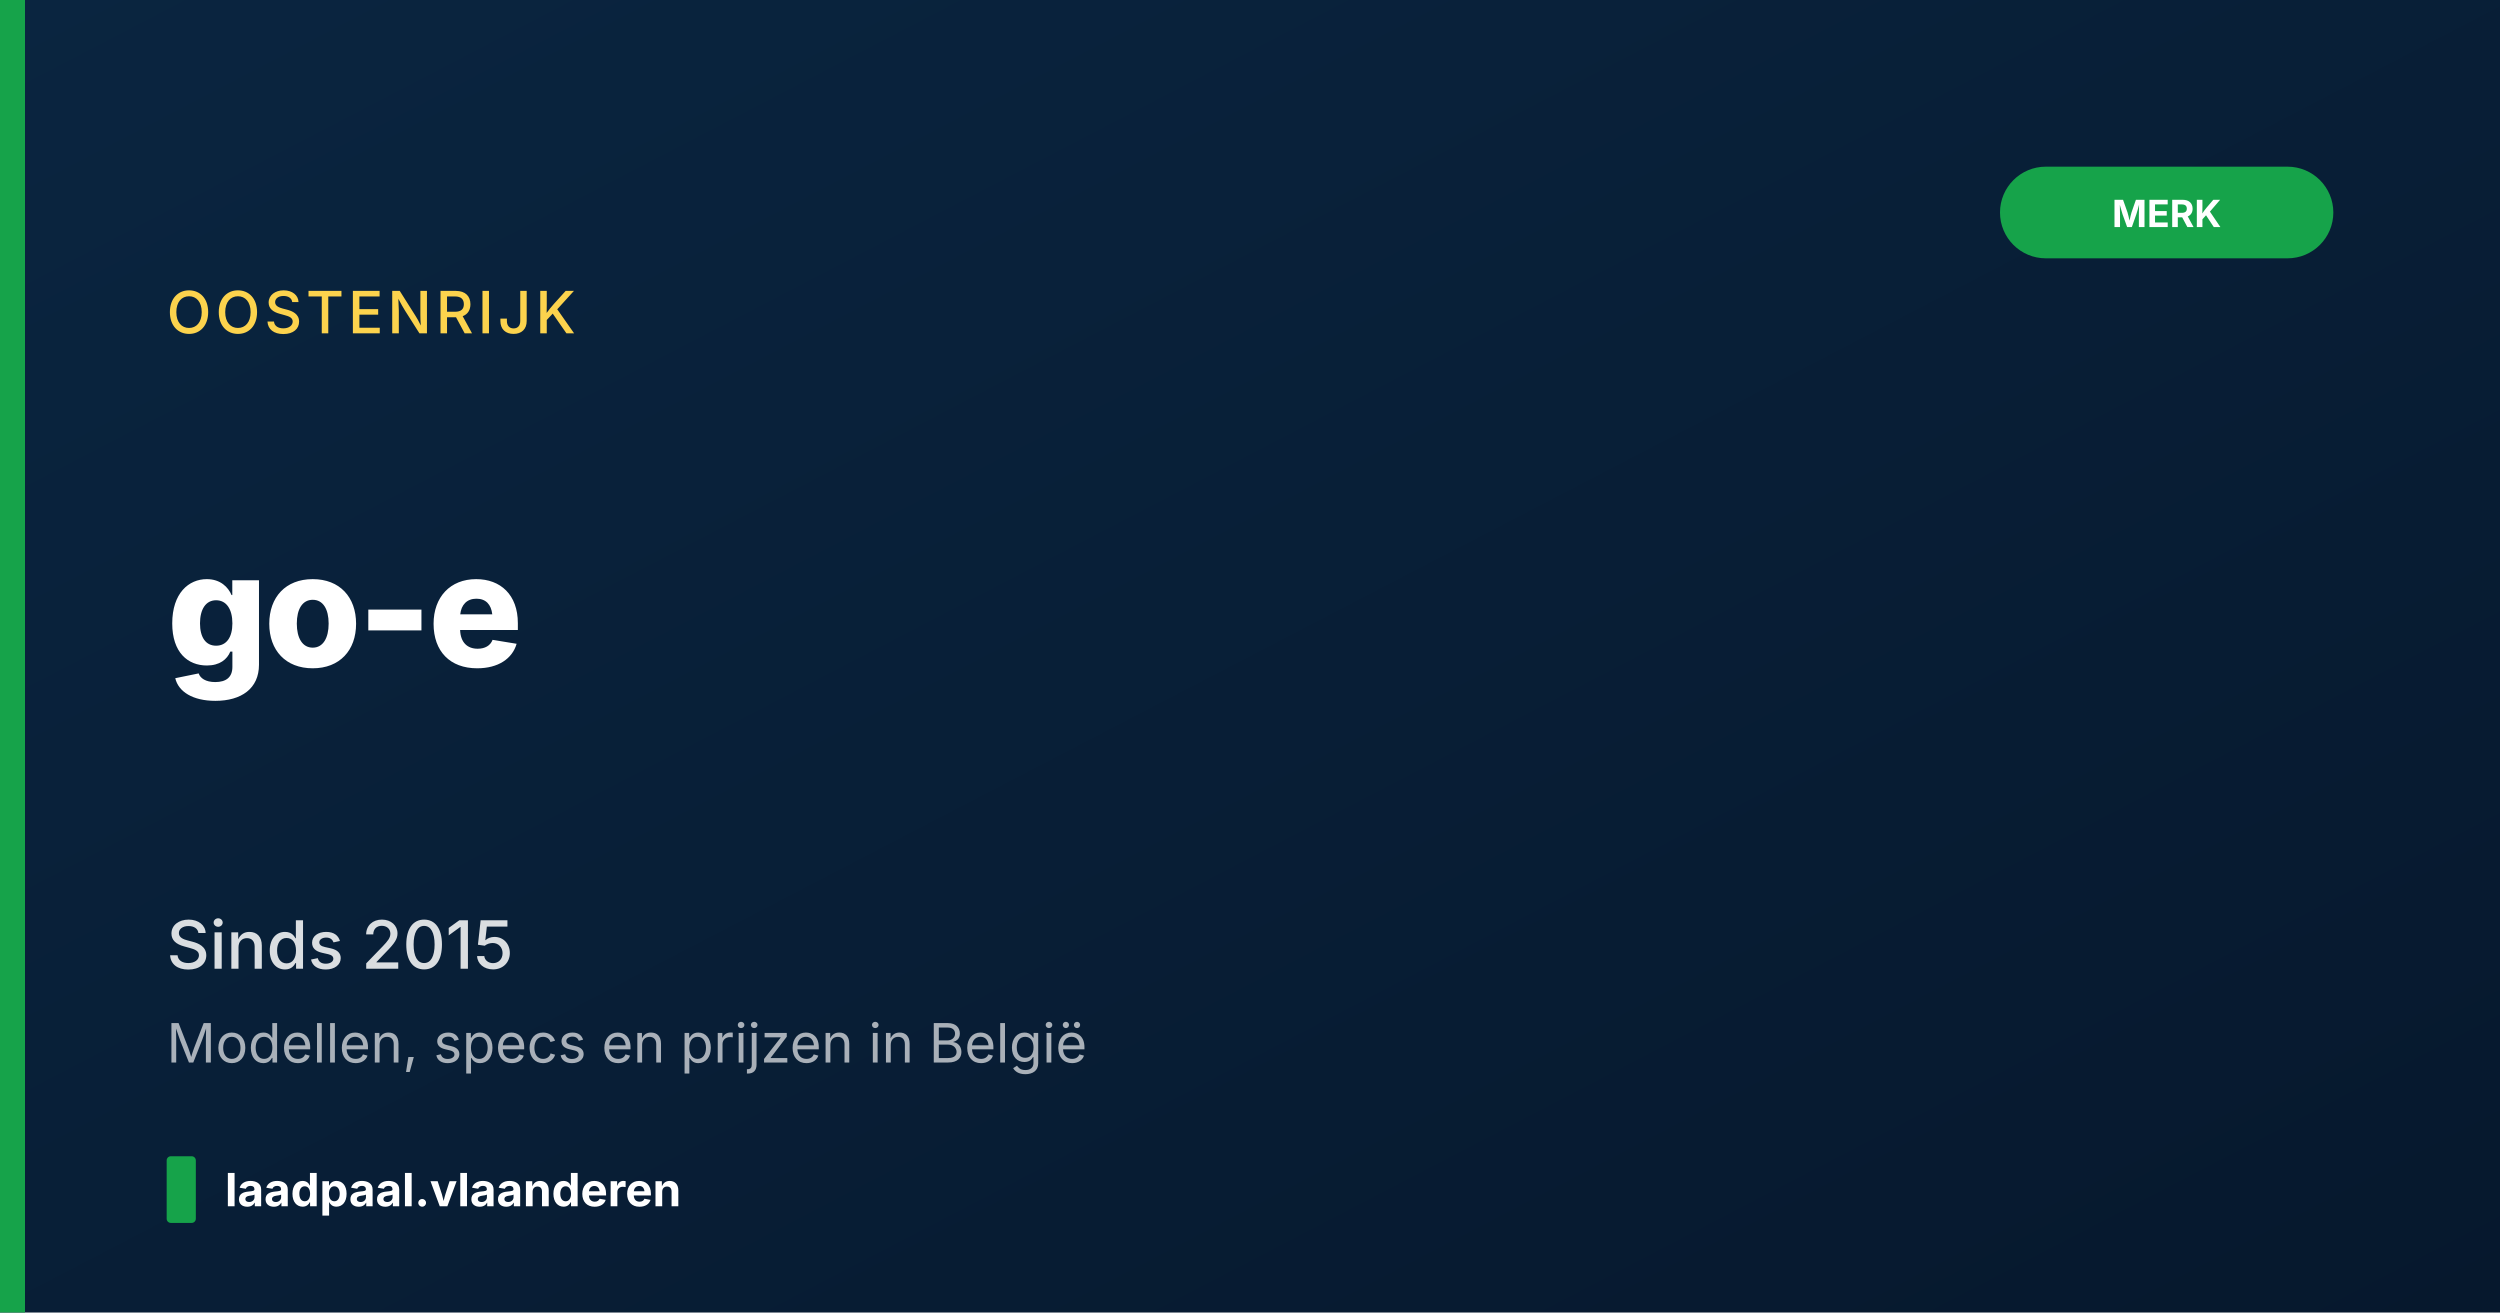
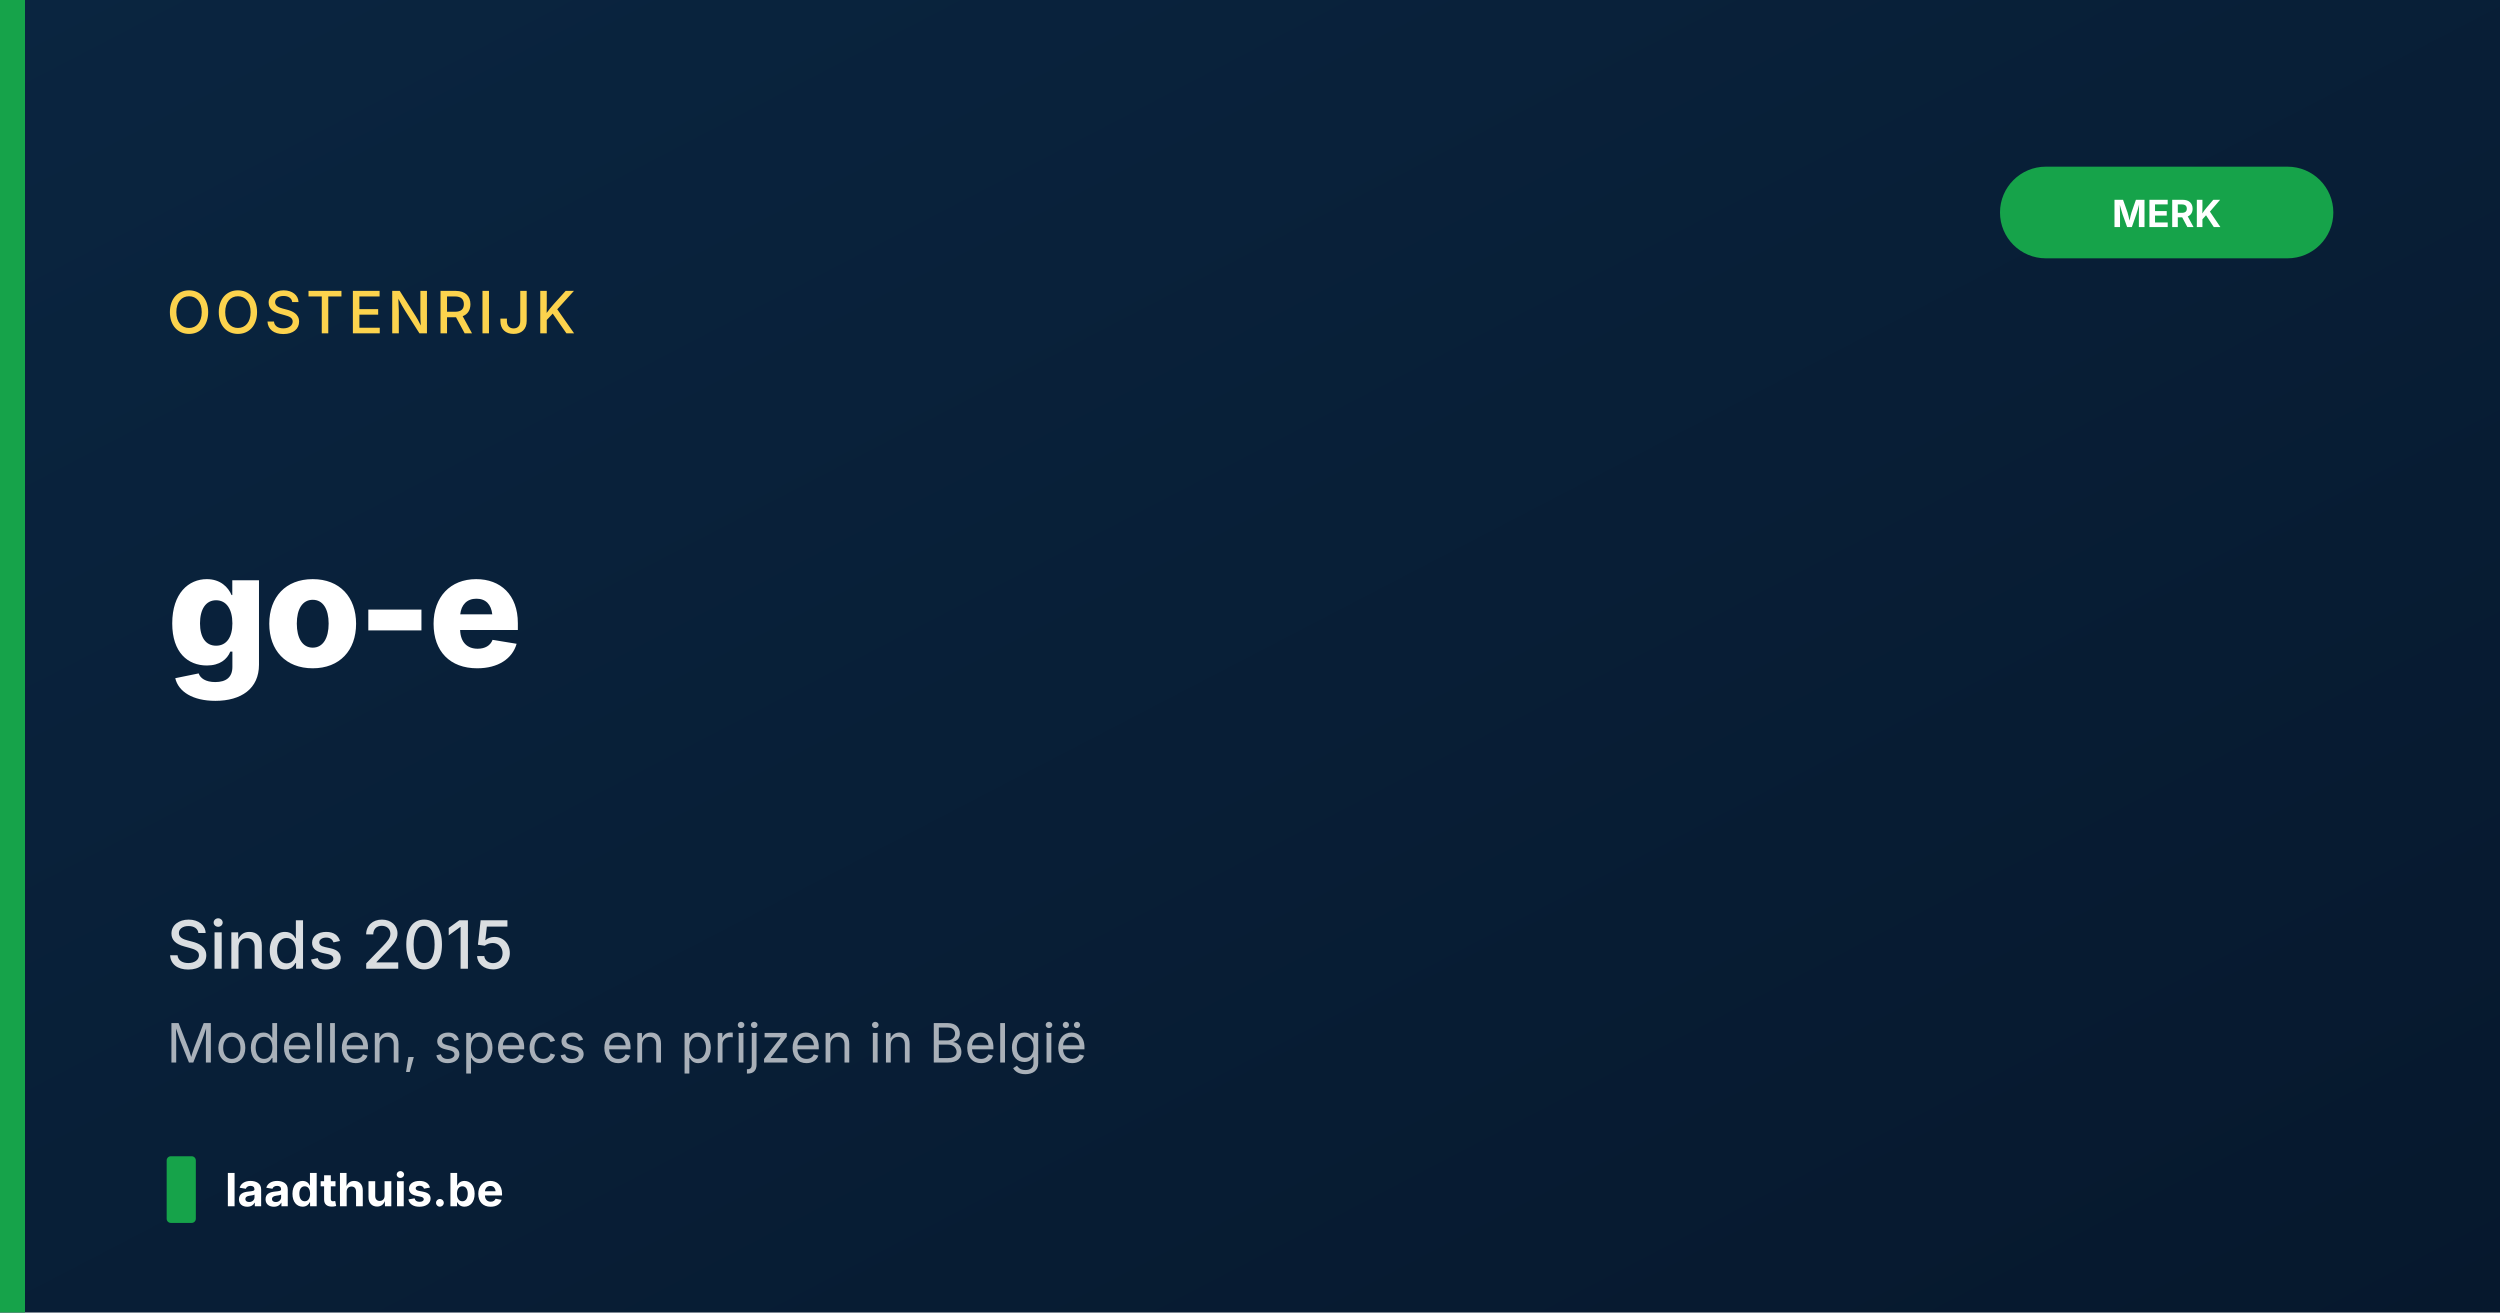
<svg xmlns="http://www.w3.org/2000/svg" width="1200" height="630" viewBox="0 0 1200 630">
  <defs>
    <linearGradient id="bg" x1="0" y1="0" x2="1" y2="1">
      <stop offset="0%" stop-color="#0A2540" />
      <stop offset="100%" stop-color="#06182d" />
    </linearGradient>
  </defs>
  <rect width="1200" height="630" fill="url(#bg)" />
  <rect x="0" y="0" width="12" height="630" fill="#16A34A" />
  <g font-family="Inter, system-ui, -apple-system, sans-serif" fill="white">
    <text x="80" y="160" font-size="28" font-weight="500" fill="#FCD34D" letter-spacing="2">OOSTENRIJK</text>
    <text x="80" y="320" font-size="76" font-weight="800" letter-spacing="-2">
      <tspan x="80" dy="0">go-e</tspan>
    </text>
    <text x="80" y="465" font-size="32" font-weight="500" opacity="0.85">Sinds 2015</text>
    <text x="80" y="510" font-size="26" font-weight="400" opacity="0.65">Modellen, specs en prijzen in België</text>
  </g>
  <g transform="translate(80 555)">
    <rect width="14" height="32" rx="2" fill="#16A34A" />
-     <text x="28" y="24" font-family="Inter, system-ui, -apple-system, sans-serif" font-size="22" font-weight="700" fill="white">laadpaal.vlaanderen</text>
+     <text x="28" y="24" font-family="Inter, system-ui, -apple-system, sans-serif" font-size="22" font-weight="700" fill="white">laadthuis.be</text>
  </g>
  <g transform="translate(960 80)">
    <rect width="160" height="44" rx="22" fill="#16A34A" />
    <text x="80" y="29" text-anchor="middle" font-family="Inter, system-ui, -apple-system, sans-serif" font-size="18" font-weight="700" fill="white">MERK</text>
  </g>
</svg>
